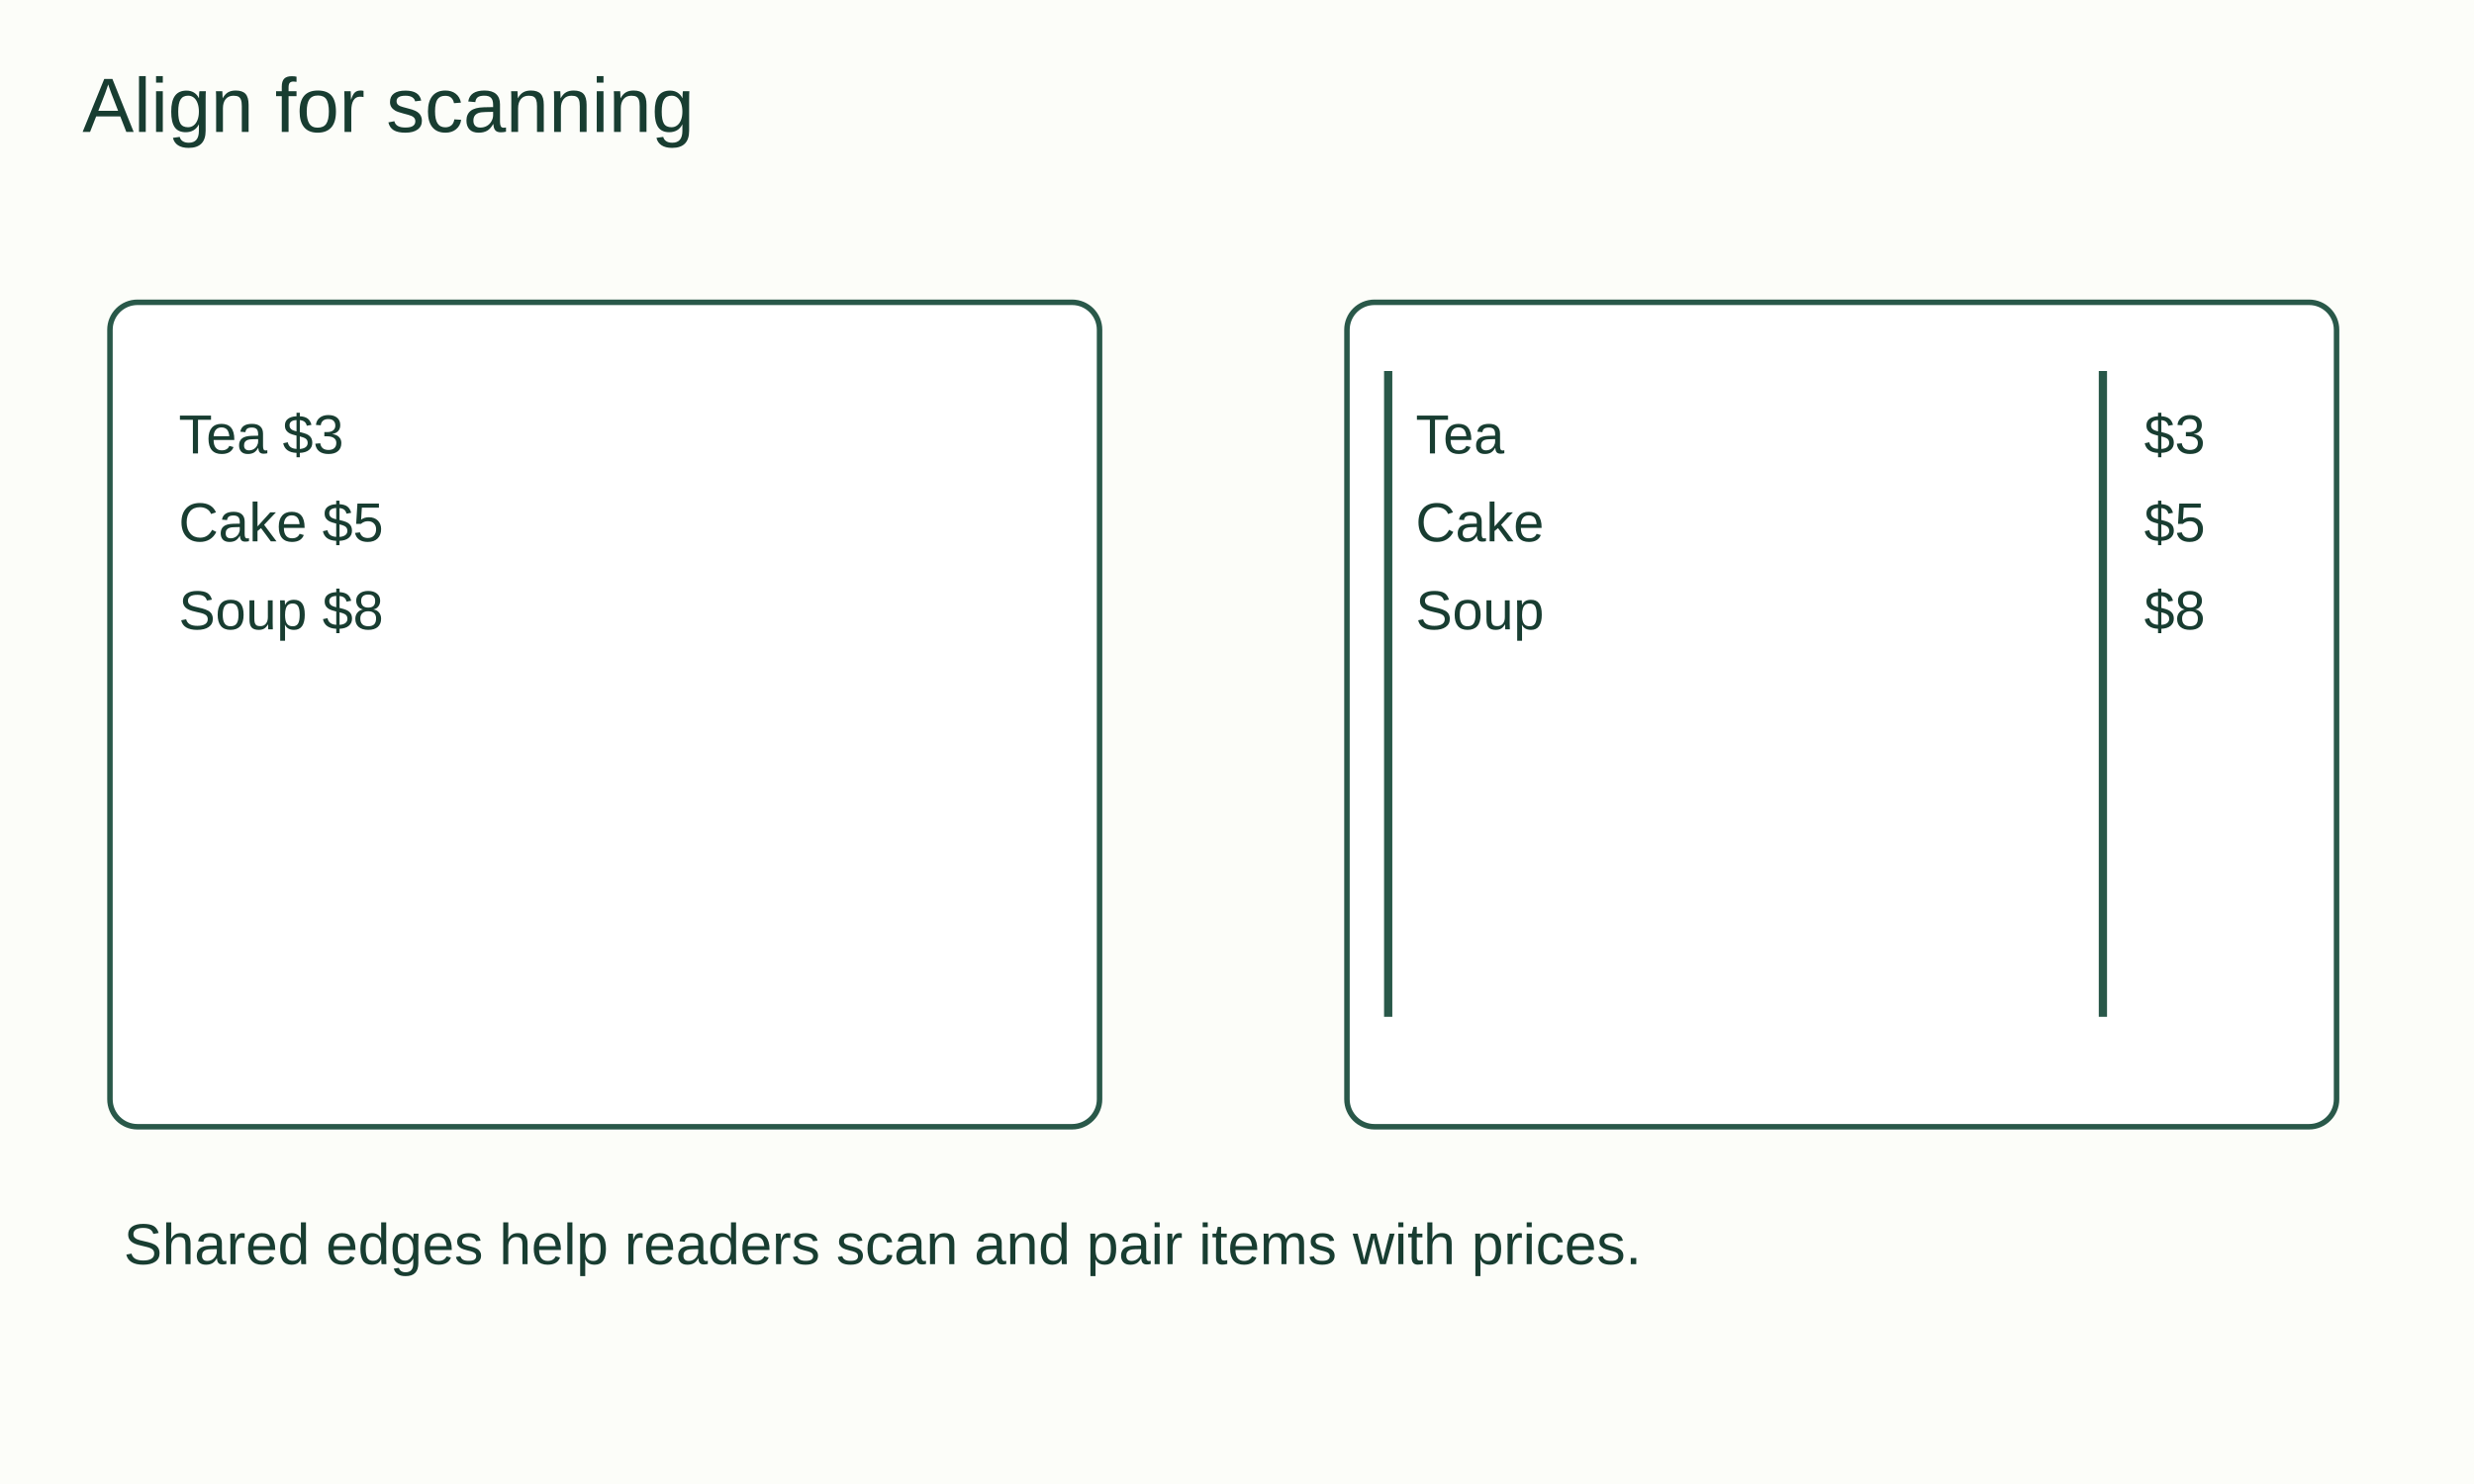
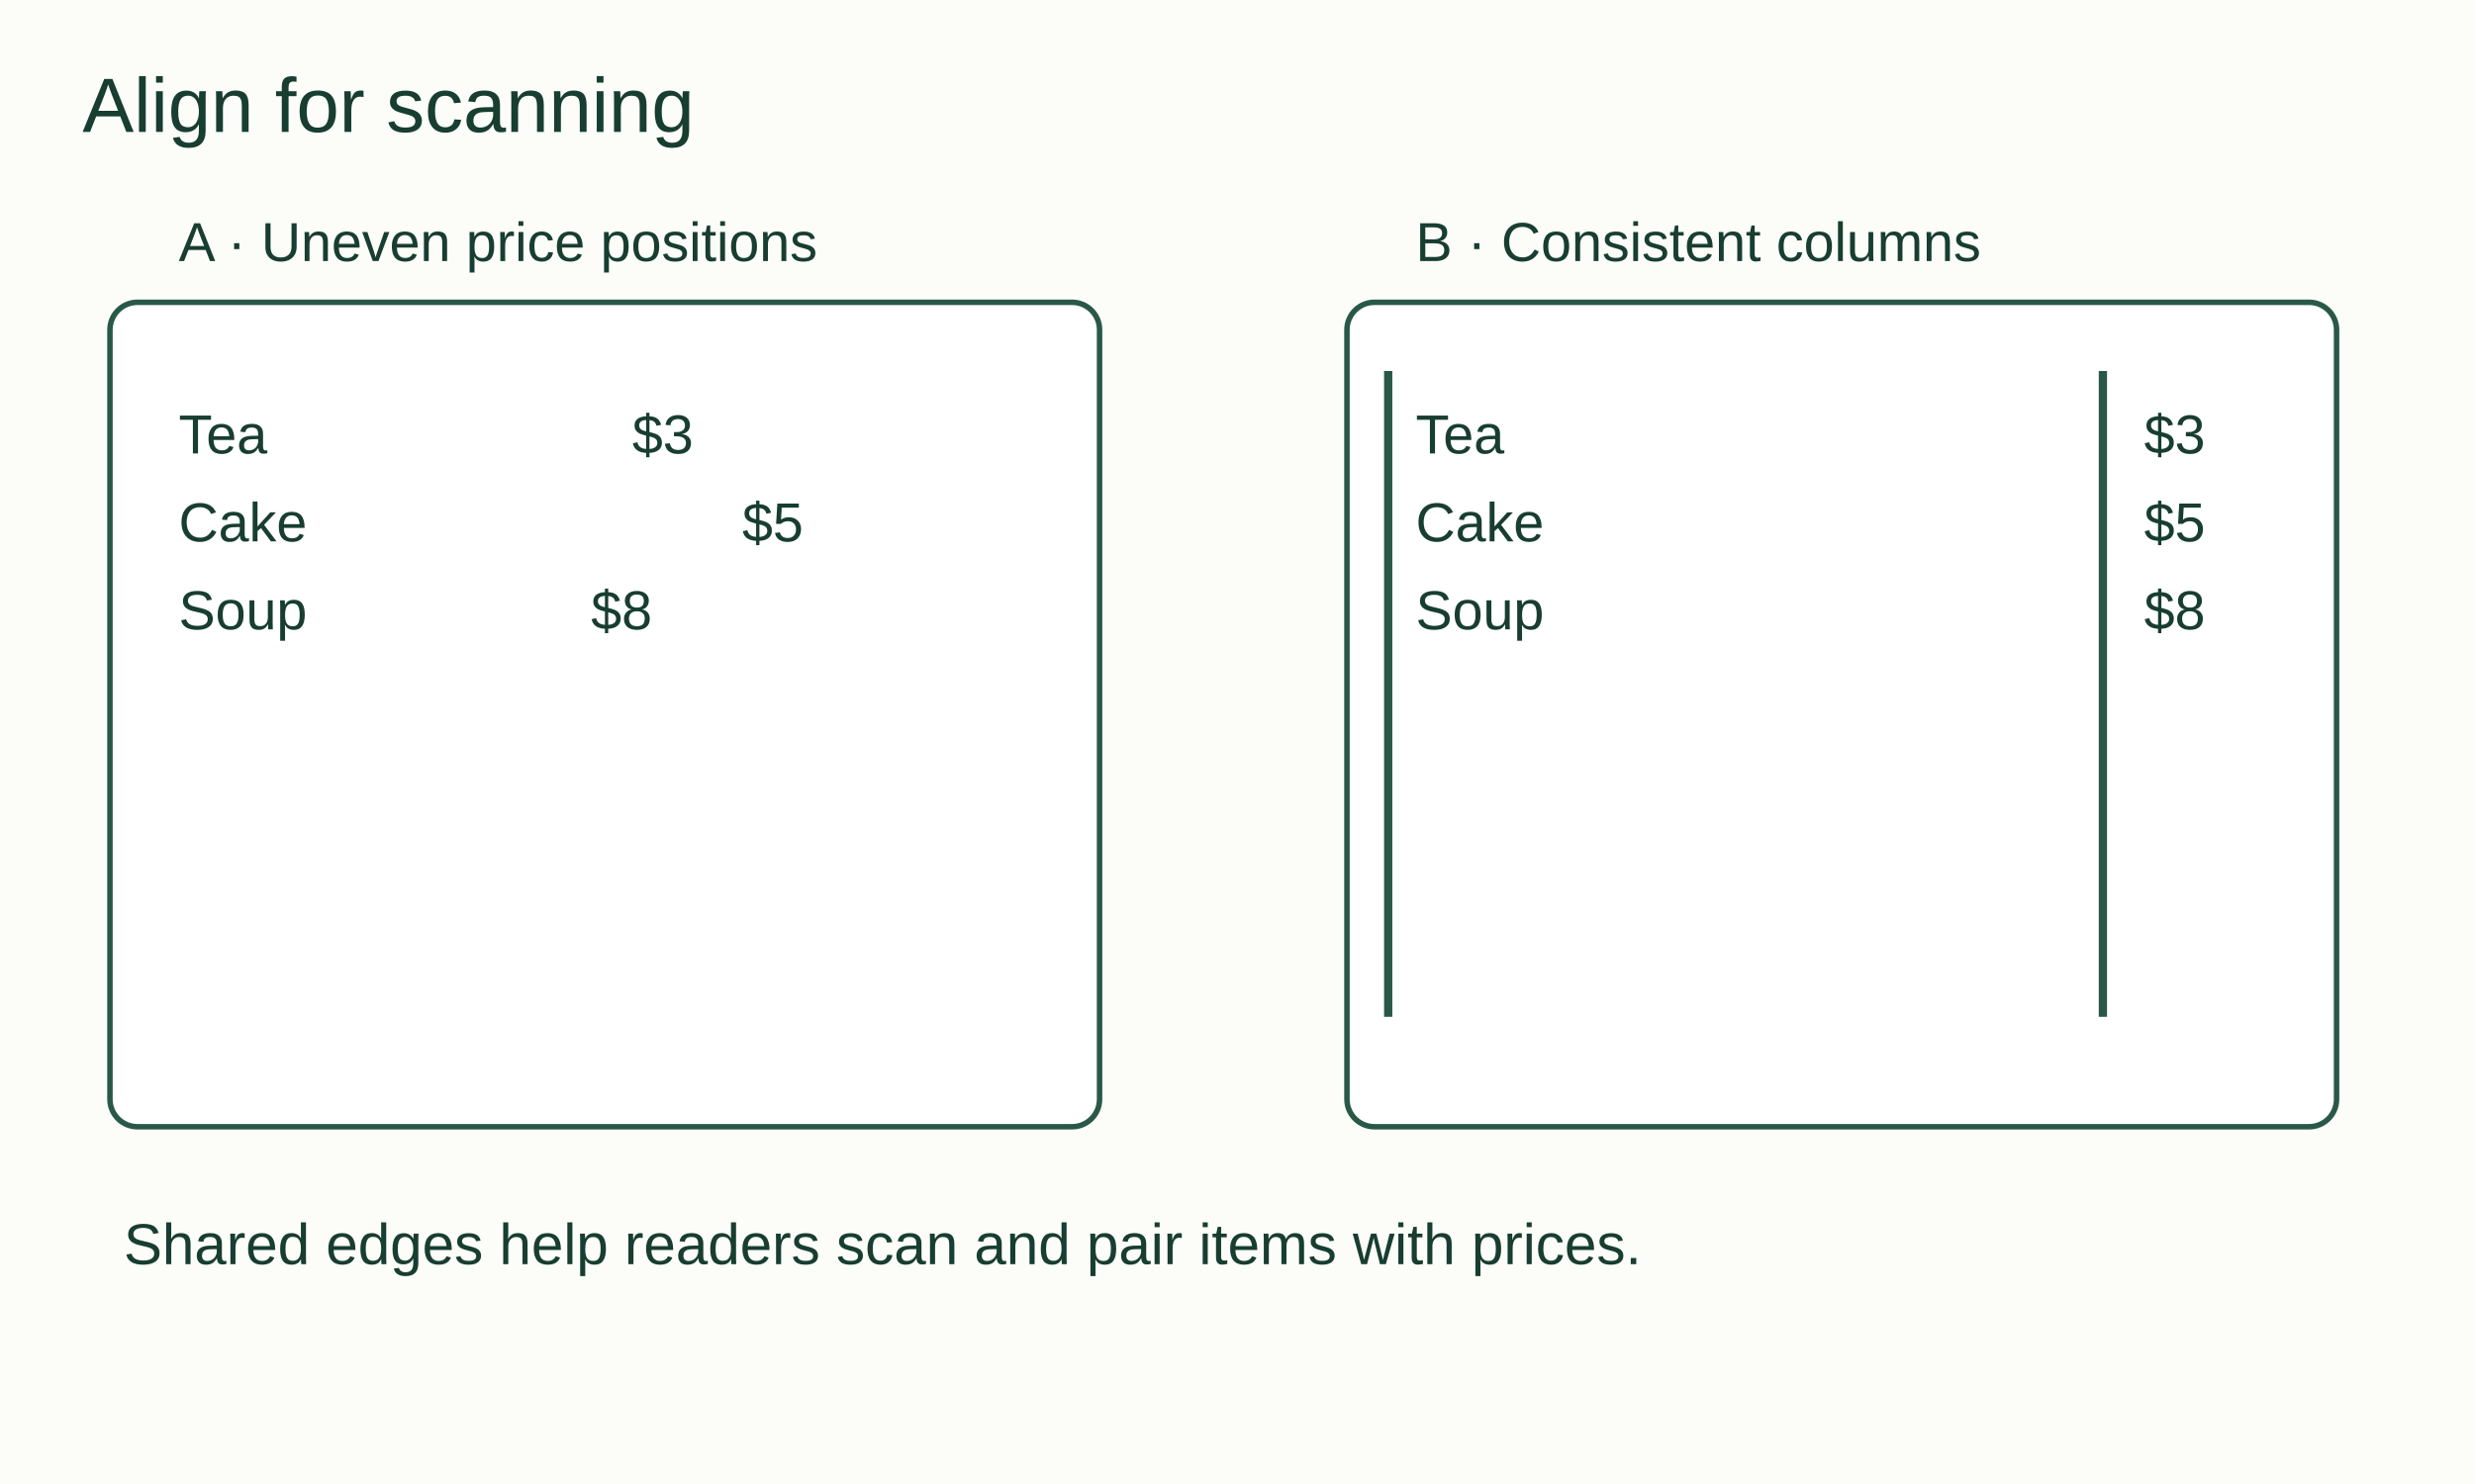
<svg xmlns="http://www.w3.org/2000/svg" width="900" height="540" viewBox="0 0 900 540" role="img" aria-labelledby="title desc">
  <defs>
    <marker id="a" markerWidth="10" markerHeight="10" refX="9" refY="5" orient="auto">
      <path d="M0 0L10 5L0 10Z" fill="#295849" />
    </marker>
  </defs>
  <rect width="900" height="540" fill="#fcfdf9" />
  <g font-family="Arial, sans-serif">
    <text x="30" y="48" font-size="28" fill="#183d31">Align for scanning</text>
    <rect x="40" y="110" width="360" height="300" rx="10" fill="#fff" stroke="#295849" stroke-width="2" />
    <rect x="490" y="110" width="360" height="300" rx="10" fill="#fff" stroke="#295849" stroke-width="2" />
-     <text x="65" y="165" font-size="20" fill="#183d31">Tea       $3</text>
-     <text x="65" y="197" font-size="20" fill="#183d31">Cake         $5</text>
-     <text x="65" y="229" font-size="20" fill="#183d31">Soup    $8</text>
+     <text x="65" y="165" font-size="20" fill="#183d31">Tea</text>
+     <text x="65" y="197" font-size="20" fill="#183d31">Cake</text>
+     <text x="65" y="229" font-size="20" fill="#183d31">Soup</text>
+     <text x="230" y="165" font-size="20" fill="#183d31">$3</text>
+     <text x="270" y="197" font-size="20" fill="#183d31">$5</text>
+     <text x="215" y="229" font-size="20" fill="#183d31">$8</text>
+     <text x="65" y="95" font-size="20" fill="#183d31">A · Uneven price positions</text>
+     <text x="515" y="95" font-size="20" fill="#183d31">B · Consistent columns</text>
    <text x="515" y="165" font-size="20" fill="#183d31">Tea</text>
    <text x="515" y="197" font-size="20" fill="#183d31">Cake</text>
    <text x="515" y="229" font-size="20" fill="#183d31">Soup</text>
    <text x="780" y="165" font-size="20" fill="#183d31">$3</text>
    <text x="780" y="197" font-size="20" fill="#183d31">$5</text>
    <text x="780" y="229" font-size="20" fill="#183d31">$8</text>
    <path d="M505 135L505 370" stroke="#295849" stroke-width="3" fill="none" />
    <path d="M765 135L765 370" stroke="#295849" stroke-width="3" fill="none" />
    <text x="45" y="460" font-size="21" fill="#183d31">Shared edges help readers scan and pair items with prices.</text>
  </g>
</svg>
